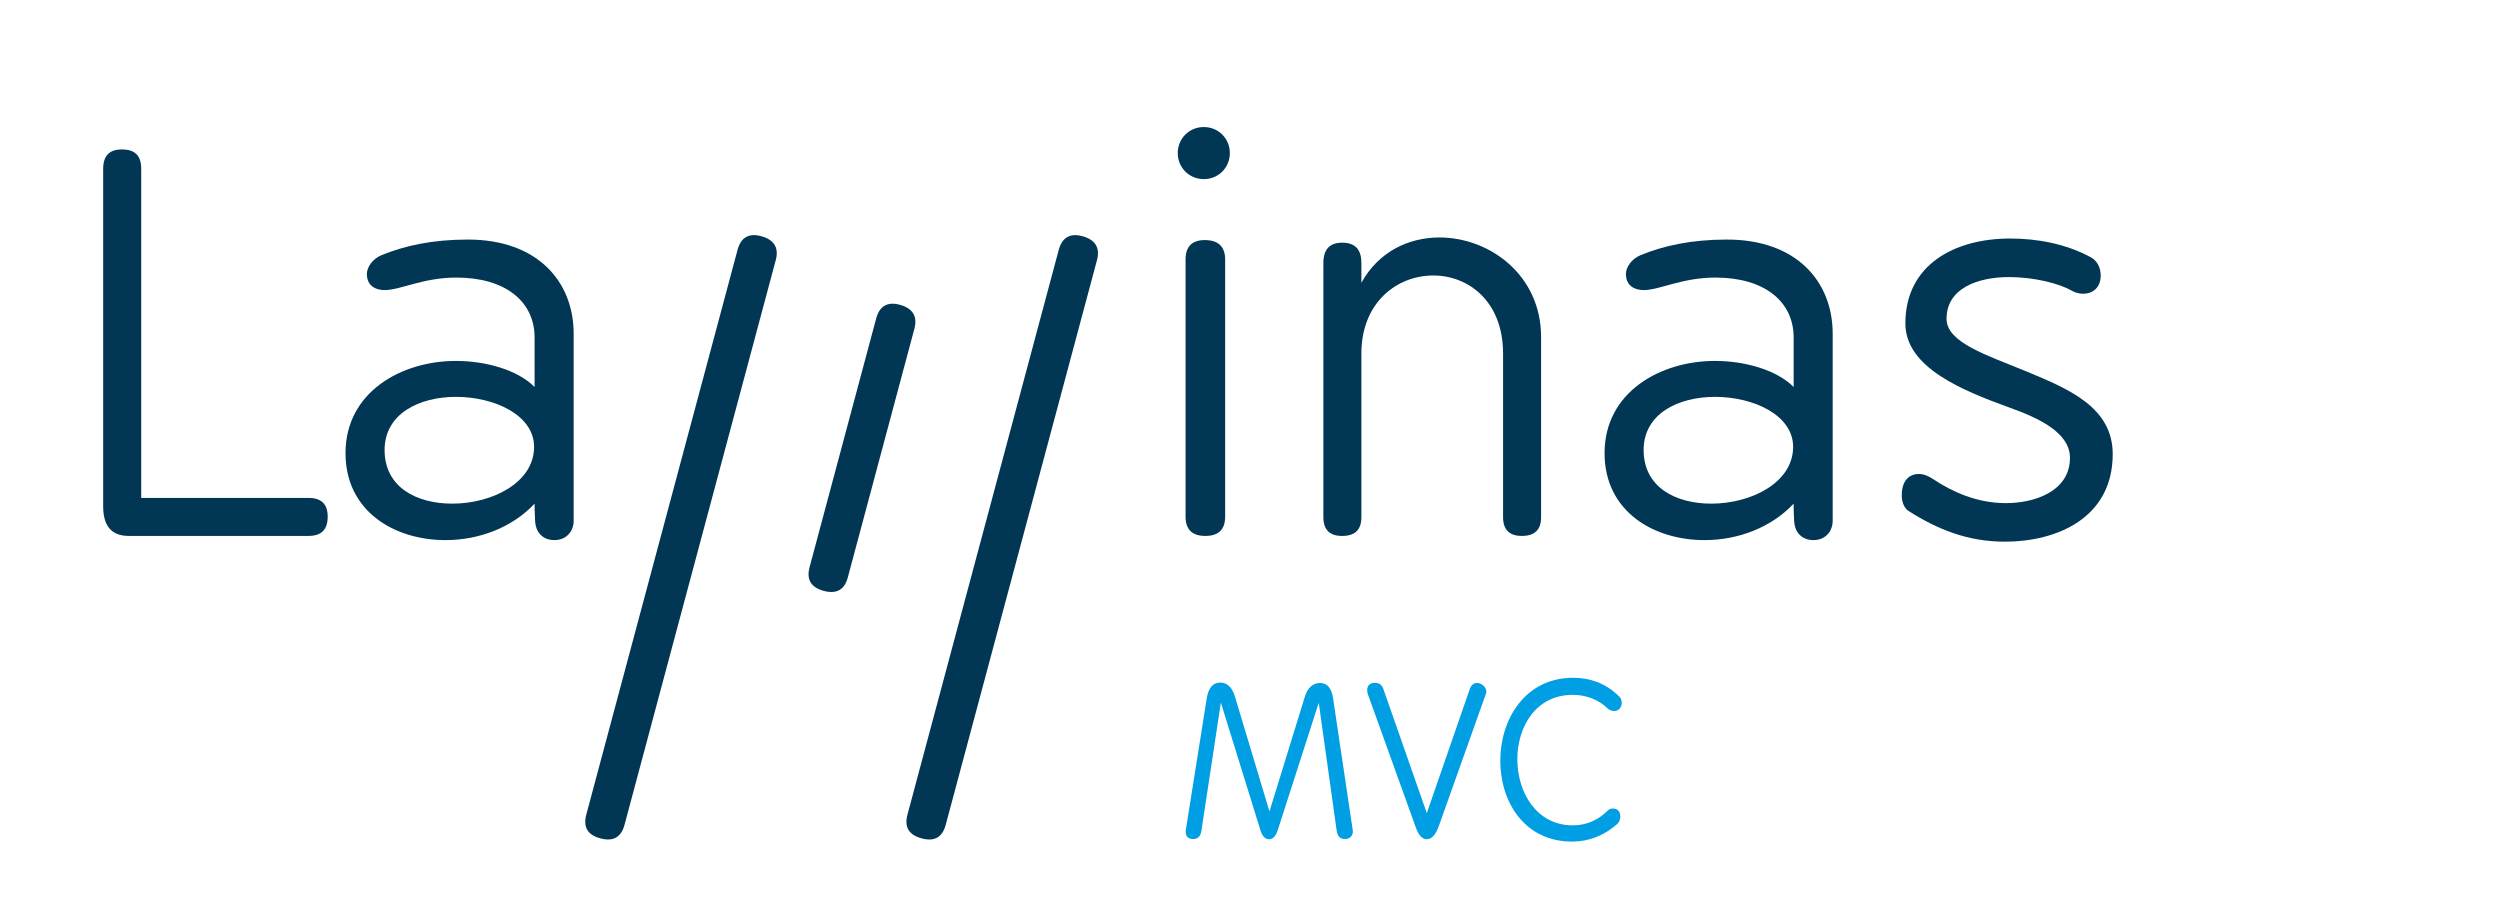
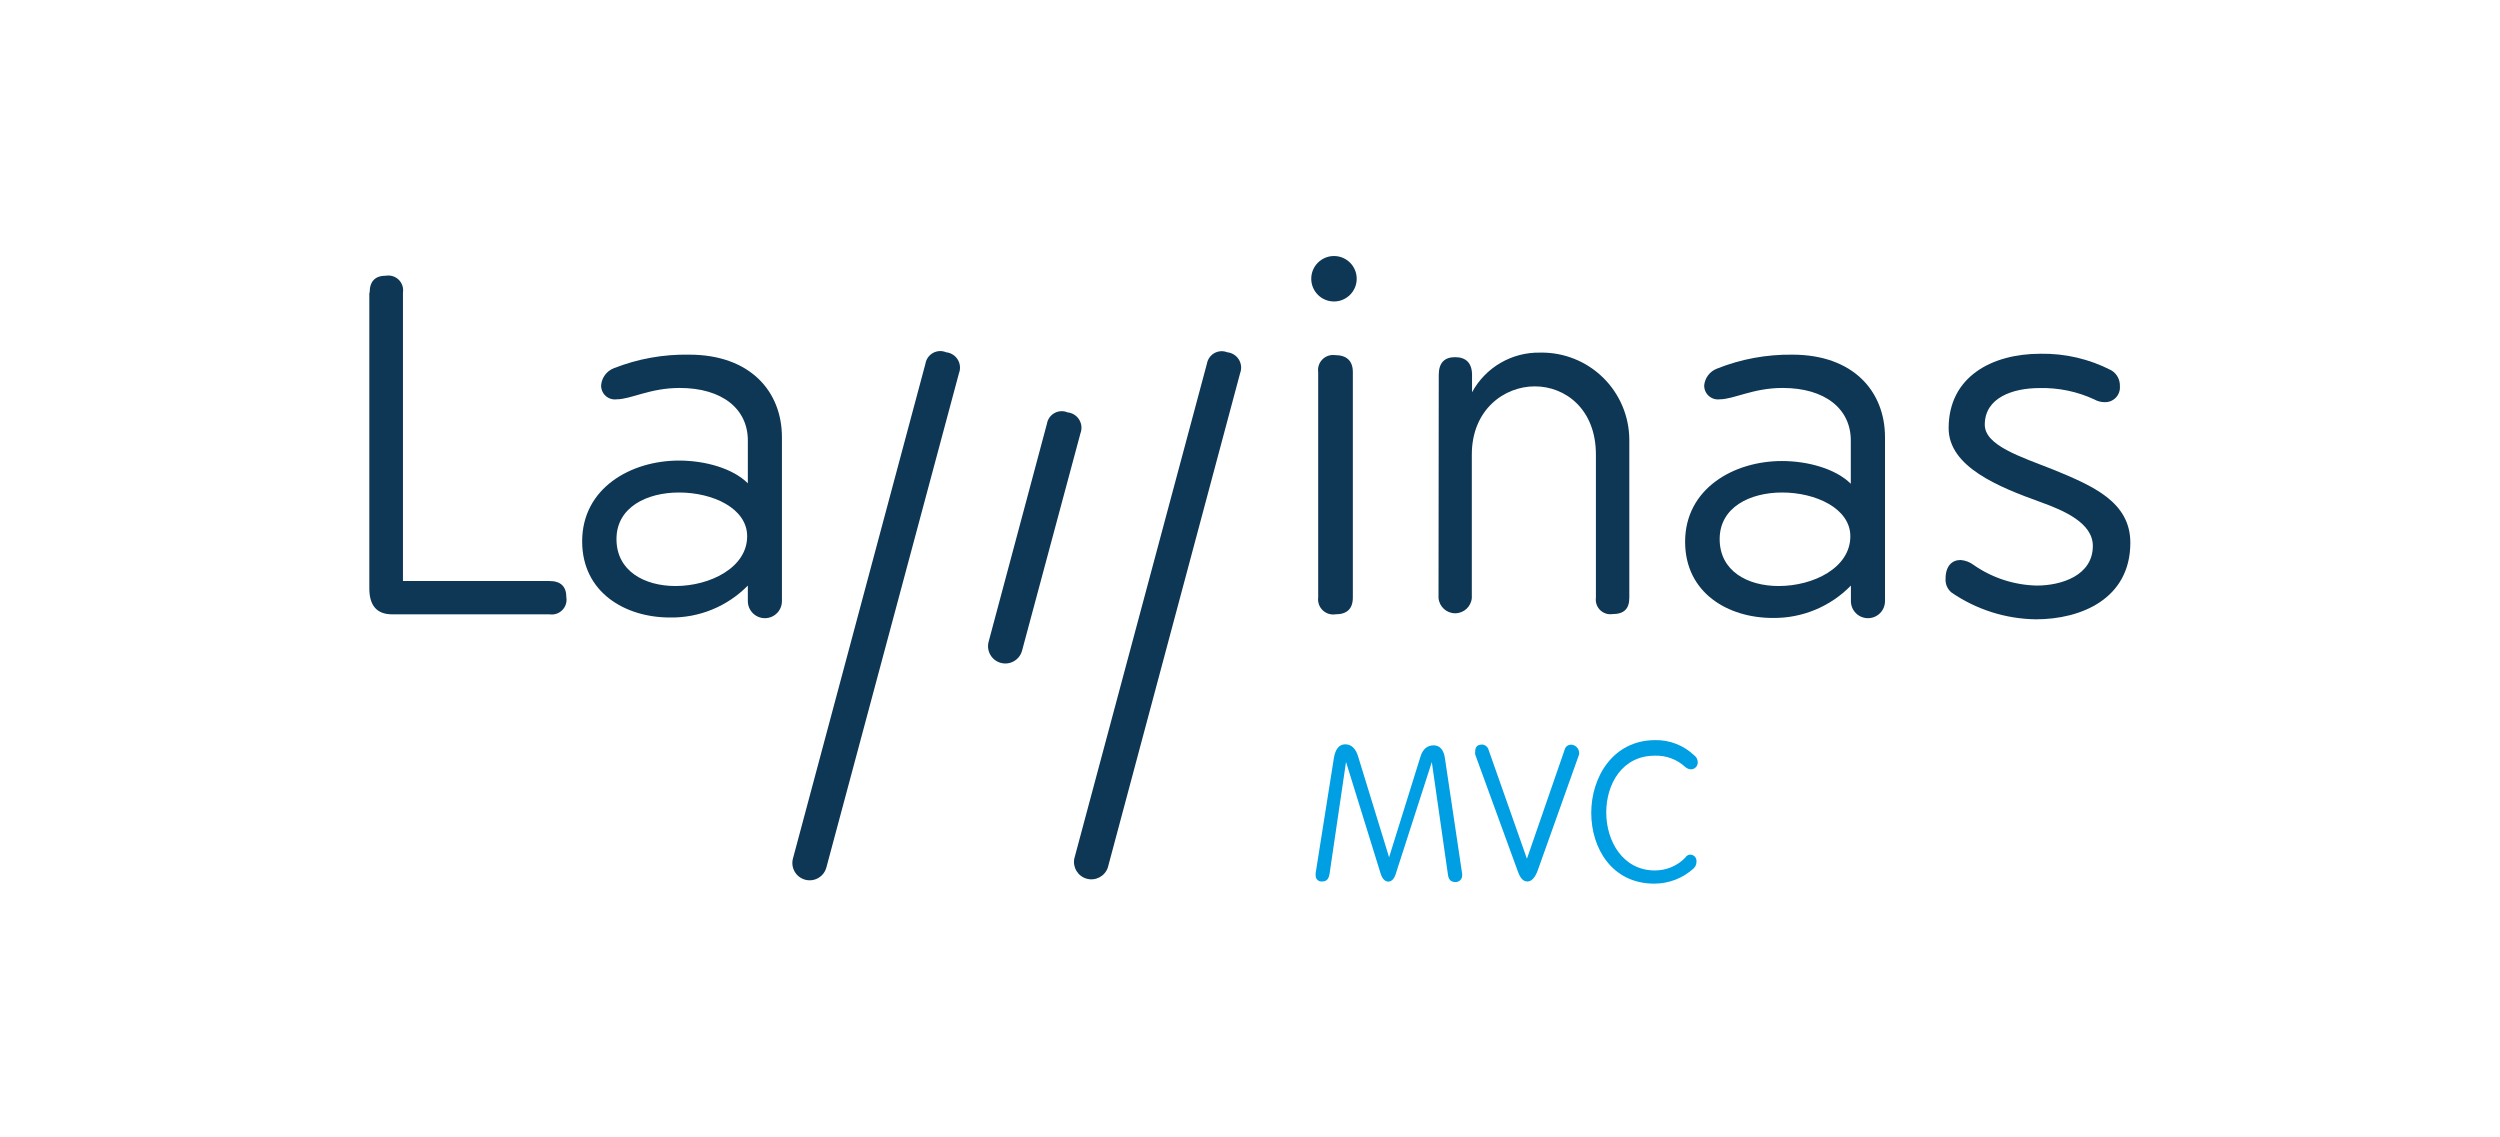
- <svg xmlns="http://www.w3.org/2000/svg" version="1.1" id="Layer_1" x="0px" y="0px" width="192.756px" height="70.87px" viewBox="0 0 192.756 70.87" enable-background="new 0 0 192.756 70.87" xml:space="preserve">
-   <g>
-     <g>
-       <path fill="#013755" d="M56.868,19.26c0.258-0.969,0.888-1.303,1.819-1.051c0.97,0.261,1.39,0.872,1.127,1.842L48.15,63.601    c-0.26,0.971-0.888,1.301-1.86,1.039c-0.969-0.258-1.345-0.859-1.086-1.831L56.868,19.26z" />
+ <svg xmlns="http://www.w3.org/2000/svg" viewBox="0 0 220 100">
+   <defs>
+     <style>.b9dc066c-3a9b-4ea6-9863-b3dfaaffaf58{fill:#0d3755;}.e530d572-17a2-4264-901f-08a32a772dc2{fill:#009ee3;}</style>
+   </defs>
+   <g id="b3881562-c68f-4fe8-b381-7e275f7f8114" data-name="Ebene 4">
+     <path class="b9dc066c-3a9b-4ea6-9863-b3dfaaffaf58" d="M81.44,32A1.32,1.32,0,0,1,83.26,31a1.36,1.36,0,0,1,1.13,1.84L72.72,76.34a1.52,1.52,0,0,1-2.94-.79Z" />
+     <path class="b9dc066c-3a9b-4ea6-9863-b3dfaaffaf58" d="M106.21,32A1.32,1.32,0,0,1,108,31a1.36,1.36,0,0,1,1.13,1.84L97.49,76.34a1.53,1.53,0,0,1-2.95-.79Z" />
+     <path class="b9dc066c-3a9b-4ea6-9863-b3dfaaffaf58" d="M32.53,25.75c0-1,.48-1.49,1.45-1.49a1.3,1.3,0,0,1,1.48,1.49V51.13H48.35c1,0,1.49.48,1.49,1.44a1.3,1.3,0,0,1-1.49,1.49H34.5c-1.33,0-2-.76-2-2.29v-26Z" />
+     <path class="b9dc066c-3a9b-4ea6-9863-b3dfaaffaf58" d="M60.65,31.21c5.34,0,8.16,3.21,8.16,7.27V52.9a1.49,1.49,0,0,1-3,0c0-.77,0-1,0-1.37a9.39,9.39,0,0,1-6.86,2.81c-3.94,0-7.72-2.21-7.72-6.7,0-4.7,4.3-7.11,8.52-7.11,2.29,0,4.74.68,6.06,2V38.76c0-2.77-2.25-4.62-6-4.62-2.61,0-4.3,1-5.54,1a1.21,1.21,0,0,1-1.37-1.25A1.76,1.76,0,0,1,54,32.41,17.21,17.21,0,0,1,60.65,31.21Zm-1.2,20.36c3,0,6.3-1.6,6.3-4.38,0-2.45-3-3.85-6-3.85-2.81,0-5.5,1.28-5.5,4.1S56.72,51.57,59.45,51.57Z" />
+     <path class="b9dc066c-3a9b-4ea6-9863-b3dfaaffaf58" d="M117.39,22.53a2,2,0,1,1-2,2A2,2,0,0,1,117.39,22.53ZM116,32.74a1.32,1.32,0,0,1,1.48-1.49c1,0,1.57.48,1.57,1.49V52.58c0,1-.52,1.48-1.53,1.48A1.33,1.33,0,0,1,116,52.58Z" />
+     <path class="b9dc066c-3a9b-4ea6-9863-b3dfaaffaf58" d="M126.61,33c0-1.05.48-1.57,1.44-1.57s1.49.52,1.49,1.57v1.52a6.67,6.67,0,0,1,6-3.49,7.7,7.7,0,0,1,7.84,7.67v13.9c0,1-.49,1.44-1.49,1.44a1.28,1.28,0,0,1-1.45-1.44V40c0-4-2.69-6-5.38-6s-5.54,2.05-5.54,6V52.62a1.47,1.47,0,0,1-2.93,0Z" />
+     <path class="b9dc066c-3a9b-4ea6-9863-b3dfaaffaf58" d="M157.73,31.21c5.34,0,8.15,3.21,8.15,7.27V52.9a1.49,1.49,0,0,1-3,0c0-.77,0-1,0-1.37A9.43,9.43,0,0,1,156,54.38c-3.94,0-7.71-2.21-7.71-6.7,0-4.7,4.3-7.11,8.52-7.11,2.28,0,4.73.68,6.06,2V38.76c0-2.77-2.25-4.62-6-4.62-2.61,0-4.29,1-5.54,1a1.21,1.21,0,0,1-1.36-1.25,1.76,1.76,0,0,1,1.12-1.45A17.3,17.3,0,0,1,157.73,31.21Zm-1.21,20.36c3.06,0,6.31-1.6,6.31-4.38,0-2.45-3.05-3.85-6-3.85-2.81,0-5.5,1.28-5.5,4.1S153.79,51.57,156.52,51.57Z" />
+     <path class="b9dc066c-3a9b-4ea6-9863-b3dfaaffaf58" d="M179.23,51.53c2.17,0,4.94-.88,4.94-3.49,0-2-2.49-3.1-4.61-3.86-3.66-1.32-8.08-3.09-8.08-6.5,0-4.54,3.82-6.55,8.08-6.55a13.06,13.06,0,0,1,6.22,1.45,1.55,1.55,0,0,1,.77,1.4,1.3,1.3,0,0,1-1.37,1.41,1.82,1.82,0,0,1-.88-.24,10.8,10.8,0,0,0-4.82-1c-2.37,0-4.82.85-4.82,3.22,0,1.84,3.13,2.81,6.14,4,3.3,1.37,6.67,2.77,6.67,6.39,0,4.94-4.34,6.74-8.31,6.74a13.44,13.44,0,0,1-7.43-2.36,1.45,1.45,0,0,1-.52-1.21c0-1.12.56-1.65,1.32-1.65a2.18,2.18,0,0,1,1.17.45A10.11,10.11,0,0,0,179.23,51.53Z" />
+     <path class="b9dc066c-3a9b-4ea6-9863-b3dfaaffaf58" d="M92.13,37.29a1.32,1.32,0,0,1,1.82-1,1.36,1.36,0,0,1,1.13,1.84L89.94,57.26A1.52,1.52,0,0,1,87,56.47Z" />
+     <g id="f0a2539d-ac6a-47d9-986d-06858d74d6f0" data-name="mvc">
+       <path class="e530d572-17a2-4264-901f-08a32a772dc2" d="M122.24,75.44,125,66.59c.21-.7.63-1,1.16-1s.9.38,1,1.18l1.51,10.13c0,.05,0,.08,0,.13a.57.57,0,0,1-.6.59c-.39,0-.59-.21-.65-.65L126,67.06l-3.17,9.83c-.14.47-.39.69-.66.69s-.52-.22-.67-.69l-3.05-9.84L117,76.9c-.07.44-.25.67-.65.67a.51.51,0,0,1-.57-.55.68.68,0,0,1,0-.2l1.6-10.1c.13-.81.47-1.22,1-1.22s.93.36,1.14,1.09Z" />
+       <path class="e530d572-17a2-4264-901f-08a32a772dc2" d="M134.37,75.57,137.68,66a.59.59,0,0,1,.57-.47.74.74,0,0,1,.71.66.48.48,0,0,1,0,.2l-3.63,10.18c-.24.66-.55,1-.92,1s-.62-.29-.83-.86L129.82,66.4a1,1,0,0,1,0-.3c0-.39.21-.58.62-.58A.63.63,0,0,1,131,66Z" />
+       <path class="e530d572-17a2-4264-901f-08a32a772dc2" d="M148.7,75.21a.55.55,0,0,1,.59.6.8.8,0,0,1-.25.61,5.13,5.13,0,0,1-3.47,1.34c-3.7,0-5.54-3.1-5.54-6.23s1.9-6.4,5.64-6.4a4.86,4.86,0,0,1,3.42,1.34.74.74,0,0,1,.31.58.6.6,0,0,1-.58.65.79.79,0,0,1-.51-.2,3.76,3.76,0,0,0-2.69-1c-2.86,0-4.27,2.48-4.27,5s1.46,5.1,4.28,5.1a3.71,3.71,0,0,0,2.67-1.12A.53.53,0,0,1,148.7,75.21Z" />
    </g>
-     <g>
-       <path fill="#013755" d="M81.633,19.26c0.261-0.969,0.89-1.299,1.82-1.05c0.971,0.262,1.389,0.871,1.129,1.841l-11.666,43.55    c-0.26,0.971-0.888,1.301-1.857,1.039c-0.972-0.259-1.352-0.859-1.091-1.831L81.633,19.26z" />
-     </g>
-     <g>
-       <path fill="#013755" d="M7.956,13.008c0-1.004,0.482-1.486,1.446-1.486c1.004,0,1.486,0.482,1.486,1.486v25.382h12.892    c1.004,0,1.486,0.481,1.486,1.445c0,1.004-0.482,1.486-1.486,1.486H9.923c-1.325,0-1.968-0.763-1.968-2.289V13.008z" />
-       <path fill="#013755" d="M36.078,18.47c5.341,0,8.153,3.213,8.153,7.269v14.418c0,0.764-0.522,1.486-1.486,1.486    s-1.446-0.683-1.486-1.446c-0.04-0.763-0.04-1.004-0.04-1.365c-1.727,1.848-4.297,2.812-6.868,2.812    c-3.936,0-7.711-2.209-7.711-6.708c0-4.699,4.297-7.108,8.514-7.108c2.289,0,4.739,0.683,6.064,2.008v-3.815    c0-2.771-2.249-4.619-6.024-4.619c-2.61,0-4.297,0.964-5.542,0.964c-0.683,0-1.365-0.321-1.365-1.245    c0-0.522,0.441-1.165,1.124-1.446C31.178,18.952,33.307,18.47,36.078,18.47z M34.873,38.832c3.053,0,6.306-1.606,6.306-4.378    c0-2.45-3.052-3.855-6.024-3.855c-2.811,0-5.502,1.285-5.502,4.097C29.652,37.587,32.142,38.832,34.873,38.832z" />
-       <path fill="#013755" d="M92.816,9.795c1.125,0,2.008,0.883,2.008,2.008s-0.883,2.008-2.008,2.008    c-1.124,0-2.008-0.884-2.008-2.008S91.692,9.795,92.816,9.795z M91.411,19.996c0-1.004,0.522-1.486,1.485-1.486    c1.005,0,1.566,0.482,1.566,1.486v19.84c0,1.004-0.521,1.486-1.525,1.486s-1.526-0.482-1.526-1.486V19.996z" />
-       <path fill="#013755" d="M102.035,20.277c0-1.044,0.482-1.566,1.445-1.566c1.005,0,1.486,0.522,1.486,1.566v1.526    c1.325-2.409,3.654-3.494,6.024-3.494c3.855,0,7.831,2.892,7.831,7.67v13.897c0,0.963-0.481,1.445-1.485,1.445    c-0.964,0-1.446-0.482-1.446-1.445V27.265c0-4.056-2.69-6.024-5.382-6.024c-2.771,0-5.542,2.048-5.542,6.024v12.612    c0,0.963-0.481,1.445-1.486,1.445c-0.963,0-1.445-0.482-1.445-1.445V20.277z" />
-       <path fill="#013755" d="M133.153,18.47c5.342,0,8.152,3.213,8.152,7.269v14.418c0,0.764-0.521,1.486-1.485,1.486    s-1.446-0.683-1.486-1.446c-0.04-0.763-0.04-1.004-0.04-1.365c-1.727,1.848-4.297,2.812-6.867,2.812    c-3.937,0-7.711-2.209-7.711-6.708c0-4.699,4.297-7.108,8.514-7.108c2.289,0,4.739,0.683,6.064,2.008v-3.815    c0-2.771-2.249-4.619-6.024-4.619c-2.61,0-4.297,0.964-5.542,0.964c-0.683,0-1.365-0.321-1.365-1.245    c0-0.522,0.441-1.165,1.124-1.446C128.254,18.952,130.382,18.47,133.153,18.47z M131.948,38.832c3.053,0,6.306-1.606,6.306-4.378    c0-2.45-3.053-3.855-6.024-3.855c-2.812,0-5.502,1.285-5.502,4.097C126.728,37.587,129.218,38.832,131.948,38.832z" />
-       <path fill="#013755" d="M154.66,38.792c2.169,0,4.939-0.884,4.939-3.495c0-1.968-2.489-3.092-4.618-3.855    c-3.654-1.325-8.072-3.092-8.072-6.506c0-4.538,3.815-6.546,8.072-6.546c2.089,0,4.297,0.402,6.225,1.446    c0.522,0.281,0.764,0.844,0.764,1.406c0,0.924-0.603,1.406-1.366,1.406c-0.28,0-0.602-0.081-0.883-0.241    c-0.964-0.562-2.932-1.044-4.819-1.044c-2.37,0-4.819,0.843-4.819,3.213c0,1.847,3.133,2.811,6.145,4.056    c3.293,1.366,6.667,2.771,6.667,6.386c0,4.94-4.338,6.747-8.313,6.747c-2.892,0-5.221-0.964-7.43-2.369    c-0.361-0.241-0.522-0.723-0.522-1.205c0-1.124,0.562-1.646,1.325-1.646c0.361,0,0.764,0.161,1.165,0.441    C150.523,37.908,152.411,38.792,154.66,38.792z" />
-     </g>
-     <path fill="#013755" d="M67.557,24.548c0.259-0.968,0.887-1.302,1.818-1.05c0.971,0.261,1.388,0.87,1.129,1.84l-5.135,19.181   c-0.258,0.97-0.889,1.301-1.859,1.039c-0.968-0.263-1.35-0.86-1.089-1.83L67.557,24.548z" />
-   </g>
-   <g>
-     <path fill="#009EE3" d="M97.879,62.565l2.728-8.848c0.212-0.698,0.634-1.056,1.168-1.056c0.553,0,0.896,0.389,1.009,1.185   l1.511,10.132c0,0.049,0.015,0.081,0.015,0.13c0,0.356-0.259,0.583-0.601,0.583c-0.39,0-0.584-0.21-0.648-0.648l-1.382-9.854   l-3.164,9.824c-0.147,0.469-0.39,0.695-0.666,0.695c-0.293,0-0.521-0.227-0.667-0.695l-3.051-9.841l-1.494,9.855   c-0.063,0.438-0.243,0.664-0.648,0.664c-0.343,0-0.57-0.178-0.57-0.55c0-0.066,0-0.129,0.018-0.196l1.606-10.099   c0.13-0.812,0.473-1.217,1.04-1.217c0.518,0,0.926,0.356,1.136,1.088L97.879,62.565z" />
-     <path fill="#009EE3" d="M110.01,62.694l3.312-9.562c0.112-0.31,0.292-0.471,0.566-0.471c0.344,0,0.716,0.324,0.716,0.667   c0,0.063-0.015,0.13-0.047,0.193l-3.623,10.18c-0.242,0.664-0.552,1.006-0.925,1.006c-0.341,0-0.615-0.292-0.829-0.859   l-3.715-10.326c-0.034-0.097-0.052-0.193-0.052-0.292c0-0.39,0.213-0.584,0.617-0.584c0.311,0,0.52,0.161,0.634,0.486   L110.01,62.694z" />
-     <path fill="#009EE3" d="M124.345,62.338c0.422,0,0.585,0.293,0.585,0.6c0,0.229-0.065,0.44-0.246,0.603   c-1.007,0.876-2.143,1.347-3.475,1.347c-3.701,0-5.533-3.101-5.533-6.234c0-3.181,1.898-6.396,5.631-6.396   c1.283,0,2.453,0.423,3.427,1.333c0.211,0.178,0.308,0.371,0.308,0.583c0,0.39-0.259,0.649-0.584,0.649   c-0.162,0-0.391-0.08-0.503-0.194c-0.698-0.699-1.688-1.055-2.694-1.055c-2.857,0-4.27,2.483-4.27,4.966   c0,2.534,1.459,5.098,4.284,5.098c1.023,0,1.948-0.406,2.662-1.118C124.066,62.388,124.197,62.338,124.345,62.338z" />
  </g>
</svg>
